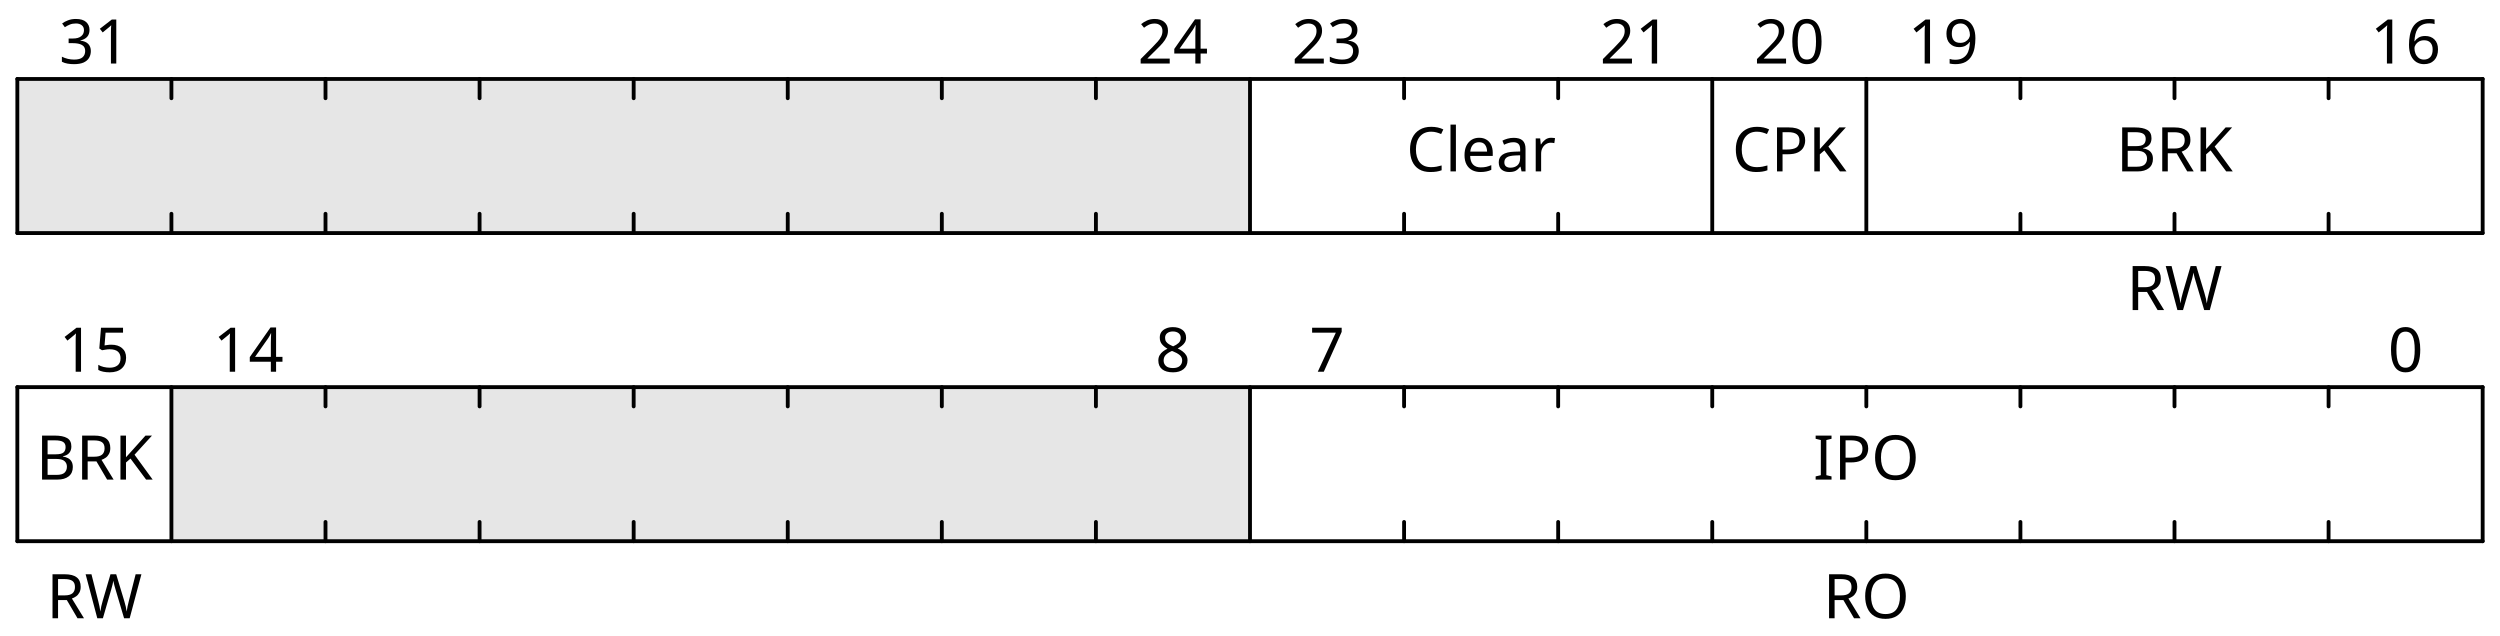
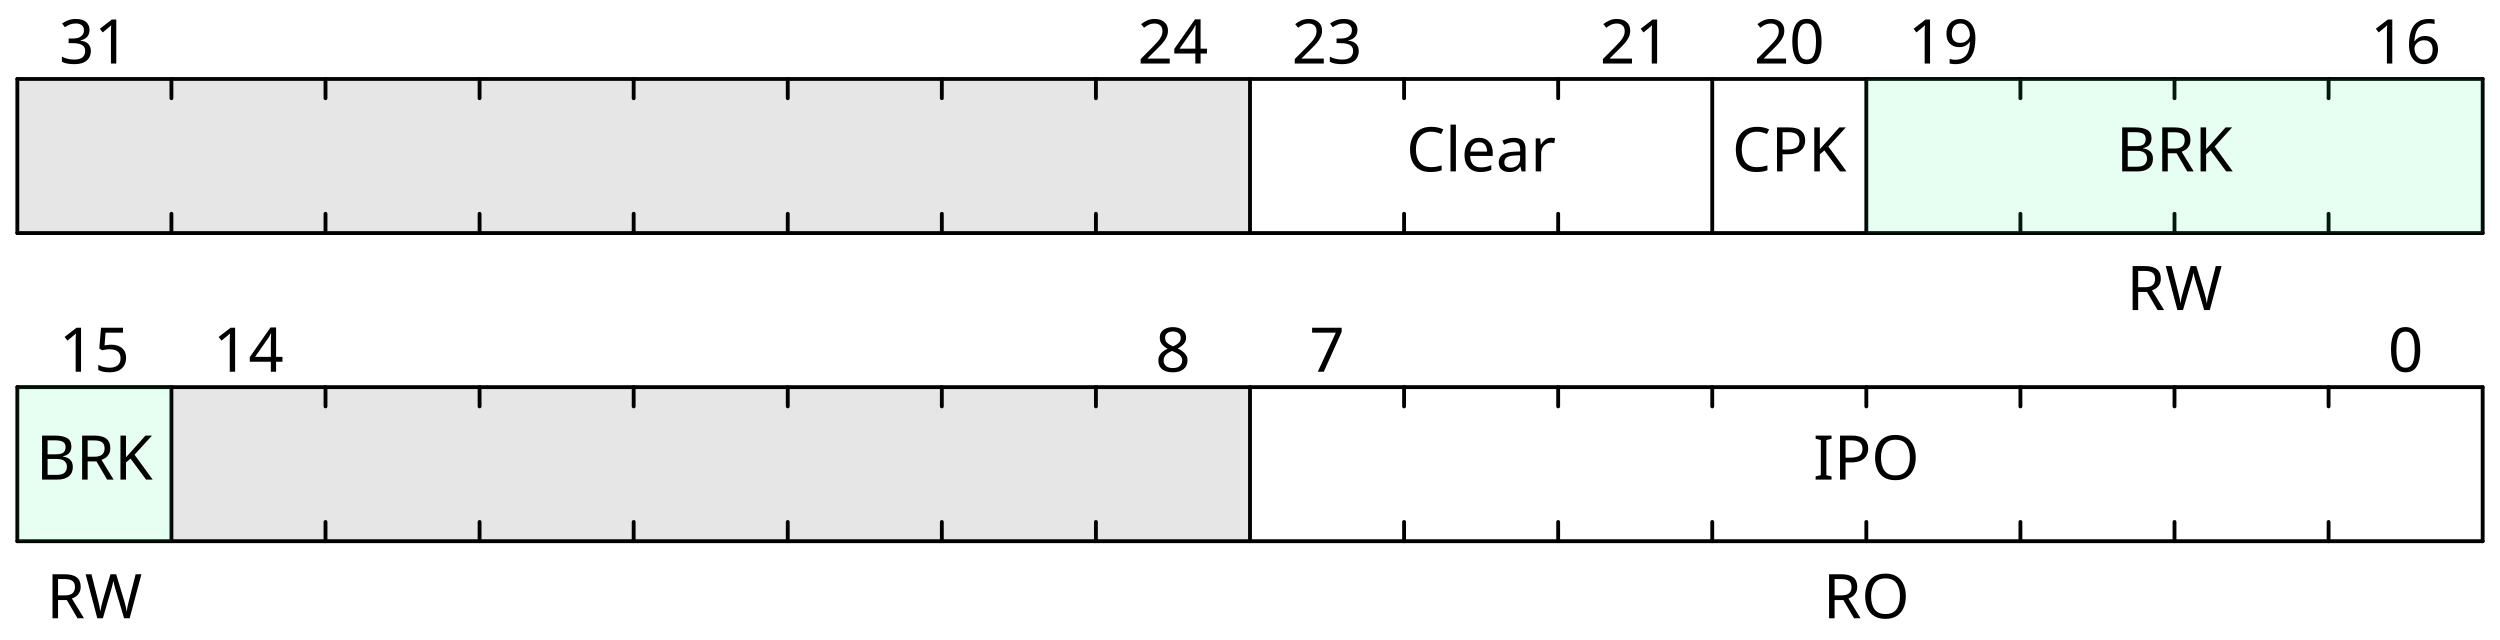
- <svg xmlns="http://www.w3.org/2000/svg" baseProfile="full" height="165" version="1.1" viewBox="0 0 649 165" width="649">
+ <svg xmlns="http://www.w3.org/2000/svg" baseProfile="full" height="166" version="1.1" viewBox="0 0 649 166" width="649">
  <defs />
  <g transform="translate(4.5,80.5)">
    <g stroke="black" stroke-linecap="round" stroke-width="1" transform="translate(0,20.0)">
      <line x1="0" x2="640" y1="0" y2="0" />
      <line x1="0" x2="0" y1="0" y2="40.0" />
      <line x1="0" x2="640" y1="40.0" y2="40.0" />
      <line x1="640.0" x2="640.0" y1="0" y2="40.0" />
      <line x1="600.0" x2="600.0" y1="0" y2="5.0" />
      <line x1="600.0" x2="600.0" y1="35.0" y2="40.0" />
      <line x1="560.0" x2="560.0" y1="0" y2="5.0" />
      <line x1="560.0" x2="560.0" y1="35.0" y2="40.0" />
      <line x1="520.0" x2="520.0" y1="0" y2="5.0" />
      <line x1="520.0" x2="520.0" y1="35.0" y2="40.0" />
      <line x1="480.0" x2="480.0" y1="0" y2="5.0" />
      <line x1="480.0" x2="480.0" y1="35.0" y2="40.0" />
      <line x1="440.0" x2="440.0" y1="0" y2="5.0" />
      <line x1="440.0" x2="440.0" y1="35.0" y2="40.0" />
      <line x1="400.0" x2="400.0" y1="0" y2="5.0" />
      <line x1="400.0" x2="400.0" y1="35.0" y2="40.0" />
      <line x1="360.0" x2="360.0" y1="0" y2="5.0" />
      <line x1="360.0" x2="360.0" y1="35.0" y2="40.0" />
      <line x1="320.0" x2="320.0" y1="0" y2="40.0" />
      <line x1="280.0" x2="280.0" y1="0" y2="5.0" />
      <line x1="280.0" x2="280.0" y1="35.0" y2="40.0" />
      <line x1="240.0" x2="240.0" y1="0" y2="5.0" />
      <line x1="240.0" x2="240.0" y1="35.0" y2="40.0" />
      <line x1="200.0" x2="200.0" y1="0" y2="5.0" />
      <line x1="200.0" x2="200.0" y1="35.0" y2="40.0" />
      <line x1="160.0" x2="160.0" y1="0" y2="5.0" />
      <line x1="160.0" x2="160.0" y1="35.0" y2="40.0" />
      <line x1="120.0" x2="120.0" y1="0" y2="5.0" />
      <line x1="120.0" x2="120.0" y1="35.0" y2="40.0" />
      <line x1="80.0" x2="80.0" y1="0" y2="5.0" />
      <line x1="80.0" x2="80.0" y1="35.0" y2="40.0" />
      <line x1="40.0" x2="40.0" y1="0" y2="40.0" />
    </g>
    <g text-anchor="middle">
      <g>
        <g transform="translate(0,20.0)">
          <rect fill="black" fill-opacity="0.1" height="40.0" width="280.0" x="40.0" y="0" />
+           <rect fill="springgreen" fill-opacity="0.1" height="40.0" width="40.0" x="0.0" y="0" />
        </g>
        <g transform="translate(20.0,16.0)">
          <text font-family="source code pro" font-size="16" font-weight="normal" x="600.0">0</text>
          <text font-family="source code pro" font-size="16" font-weight="normal" x="320.0">7</text>
          <text font-family="source code pro" font-size="16" font-weight="normal" x="280.0">8</text>
          <text font-family="source code pro" font-size="16" font-weight="normal" x="40.0">14</text>
          <text font-family="source code pro" font-size="16" font-weight="normal" x="0.0">15</text>
        </g>
        <g transform="translate(20.0,44.0)">
          <text font-family="source code pro" font-size="16" font-weight="normal" x="460.0">IPO</text>
          <text font-family="source code pro" font-size="16" font-weight="normal" x="0.0">BRK</text>
        </g>
        <g transform="translate(20.0,80)">
          <text font-family="source code pro" font-size="16" font-weight="normal" x="460.0">RO</text>
          <text font-family="source code pro" font-size="16" font-weight="normal" x="0.0">RW</text>
        </g>
      </g>
    </g>
  </g>
  <g transform="translate(4.5,0.5)">
    <g stroke="black" stroke-linecap="round" stroke-width="1" transform="translate(0,20.0)">
      <line x1="0" x2="640" y1="0" y2="0" />
      <line x1="0" x2="0" y1="0" y2="40.0" />
      <line x1="0" x2="640" y1="40.0" y2="40.0" />
      <line x1="640.0" x2="640.0" y1="0" y2="40.0" />
      <line x1="600.0" x2="600.0" y1="0" y2="5.0" />
      <line x1="600.0" x2="600.0" y1="35.0" y2="40.0" />
      <line x1="560.0" x2="560.0" y1="0" y2="5.0" />
      <line x1="560.0" x2="560.0" y1="35.0" y2="40.0" />
      <line x1="520.0" x2="520.0" y1="0" y2="5.0" />
      <line x1="520.0" x2="520.0" y1="35.0" y2="40.0" />
      <line x1="480.0" x2="480.0" y1="0" y2="40.0" />
      <line x1="440.0" x2="440.0" y1="0" y2="40.0" />
      <line x1="400.0" x2="400.0" y1="0" y2="5.0" />
      <line x1="400.0" x2="400.0" y1="35.0" y2="40.0" />
      <line x1="360.0" x2="360.0" y1="0" y2="5.0" />
      <line x1="360.0" x2="360.0" y1="35.0" y2="40.0" />
      <line x1="320.0" x2="320.0" y1="0" y2="40.0" />
      <line x1="280.0" x2="280.0" y1="0" y2="5.0" />
      <line x1="280.0" x2="280.0" y1="35.0" y2="40.0" />
      <line x1="240.0" x2="240.0" y1="0" y2="5.0" />
      <line x1="240.0" x2="240.0" y1="35.0" y2="40.0" />
      <line x1="200.0" x2="200.0" y1="0" y2="5.0" />
      <line x1="200.0" x2="200.0" y1="35.0" y2="40.0" />
      <line x1="160.0" x2="160.0" y1="0" y2="5.0" />
      <line x1="160.0" x2="160.0" y1="35.0" y2="40.0" />
      <line x1="120.0" x2="120.0" y1="0" y2="5.0" />
      <line x1="120.0" x2="120.0" y1="35.0" y2="40.0" />
      <line x1="80.0" x2="80.0" y1="0" y2="5.0" />
      <line x1="80.0" x2="80.0" y1="35.0" y2="40.0" />
      <line x1="40.0" x2="40.0" y1="0" y2="5.0" />
      <line x1="40.0" x2="40.0" y1="35.0" y2="40.0" />
    </g>
    <g text-anchor="middle">
      <g>
        <g transform="translate(0,20.0)">
+           <rect fill="springgreen" fill-opacity="0.1" height="40.0" width="160.0" x="480.0" y="0" />
          <rect fill="black" fill-opacity="0.1" height="40.0" width="320.0" x="0.0" y="0" />
        </g>
        <g transform="translate(20.0,16.0)">
          <text font-family="source code pro" font-size="16" font-weight="normal" x="600.0">16</text>
          <text font-family="source code pro" font-size="16" font-weight="normal" x="480.0">19</text>
          <text font-family="source code pro" font-size="16" font-weight="normal" x="440.0">20</text>
          <text font-family="source code pro" font-size="16" font-weight="normal" x="400.0">21</text>
          <text font-family="source code pro" font-size="16" font-weight="normal" x="320.0">23</text>
          <text font-family="source code pro" font-size="16" font-weight="normal" x="280.0">24</text>
          <text font-family="source code pro" font-size="16" font-weight="normal" x="0.0">31</text>
        </g>
        <g transform="translate(20.0,44.0)">
          <text font-family="source code pro" font-size="16" font-weight="normal" x="540.0">BRK</text>
          <text font-family="source code pro" font-size="16" font-weight="normal" x="440.0">CPK</text>
          <text font-family="source code pro" font-size="16" font-weight="normal" x="360.0">Clear</text>
        </g>
        <g transform="translate(20.0,80)">
          <text font-family="source code pro" font-size="16" font-weight="normal" x="540.0">RW</text>
        </g>
      </g>
    </g>
  </g>
</svg>
